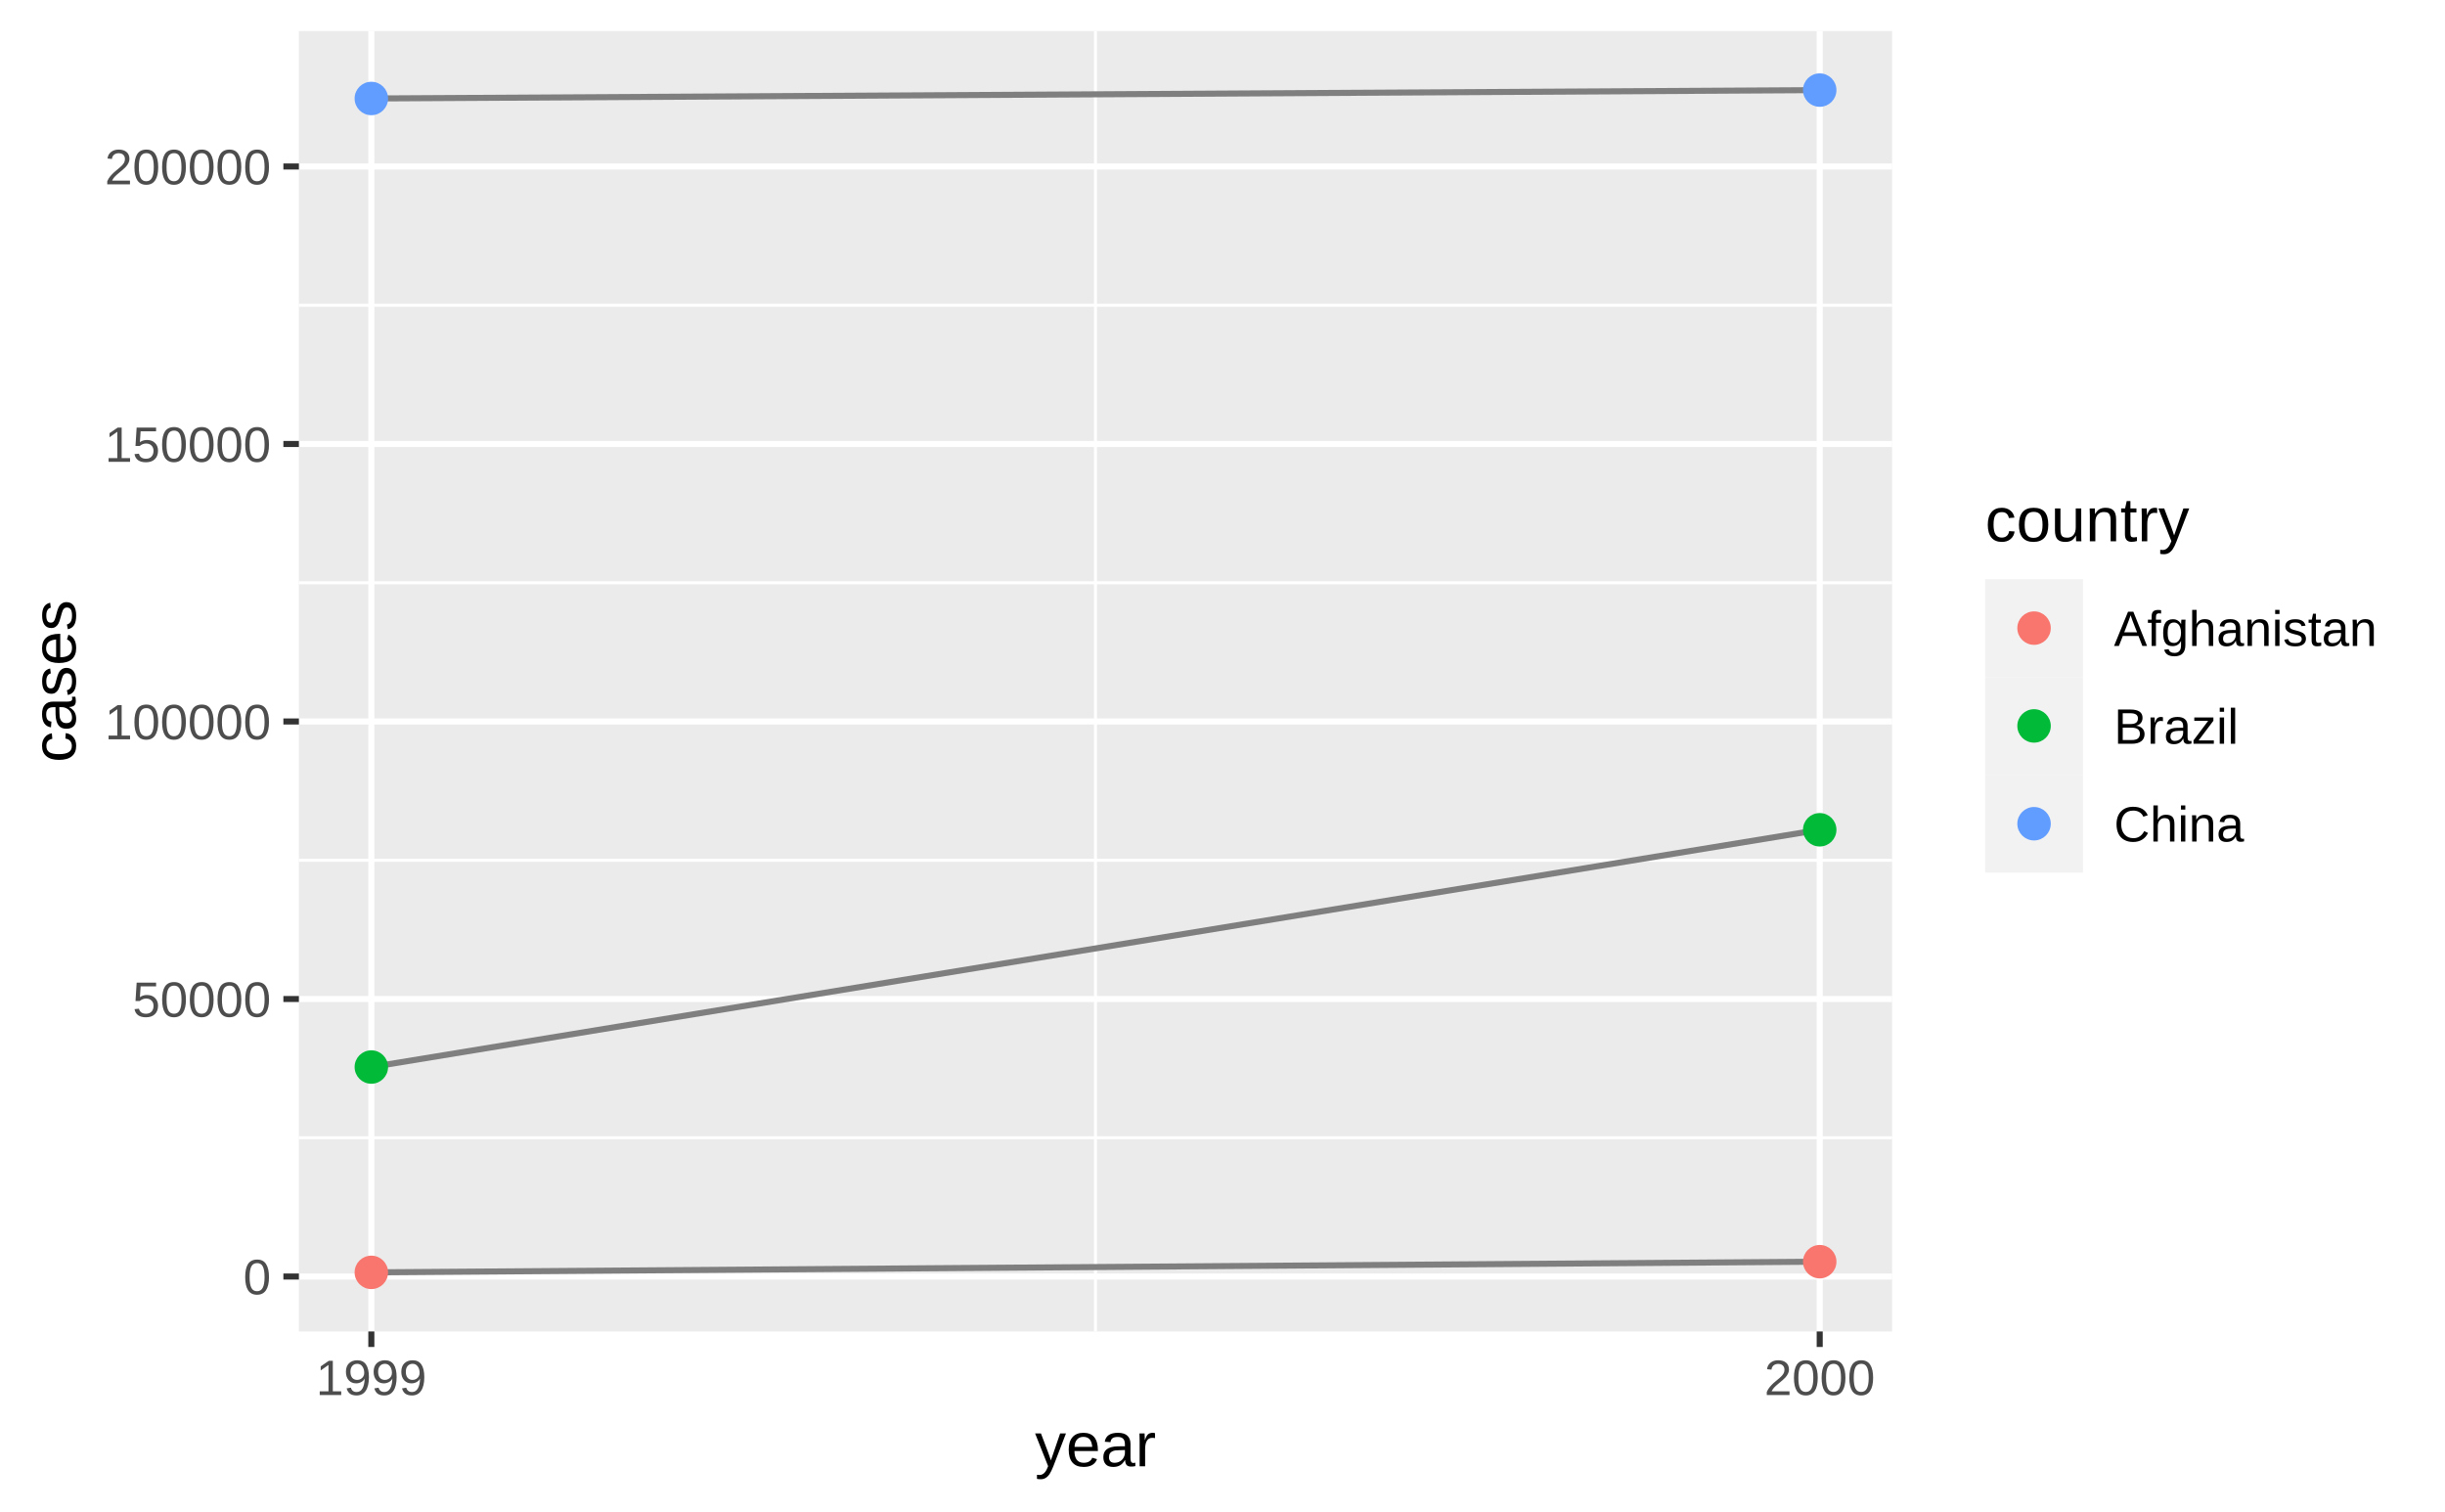
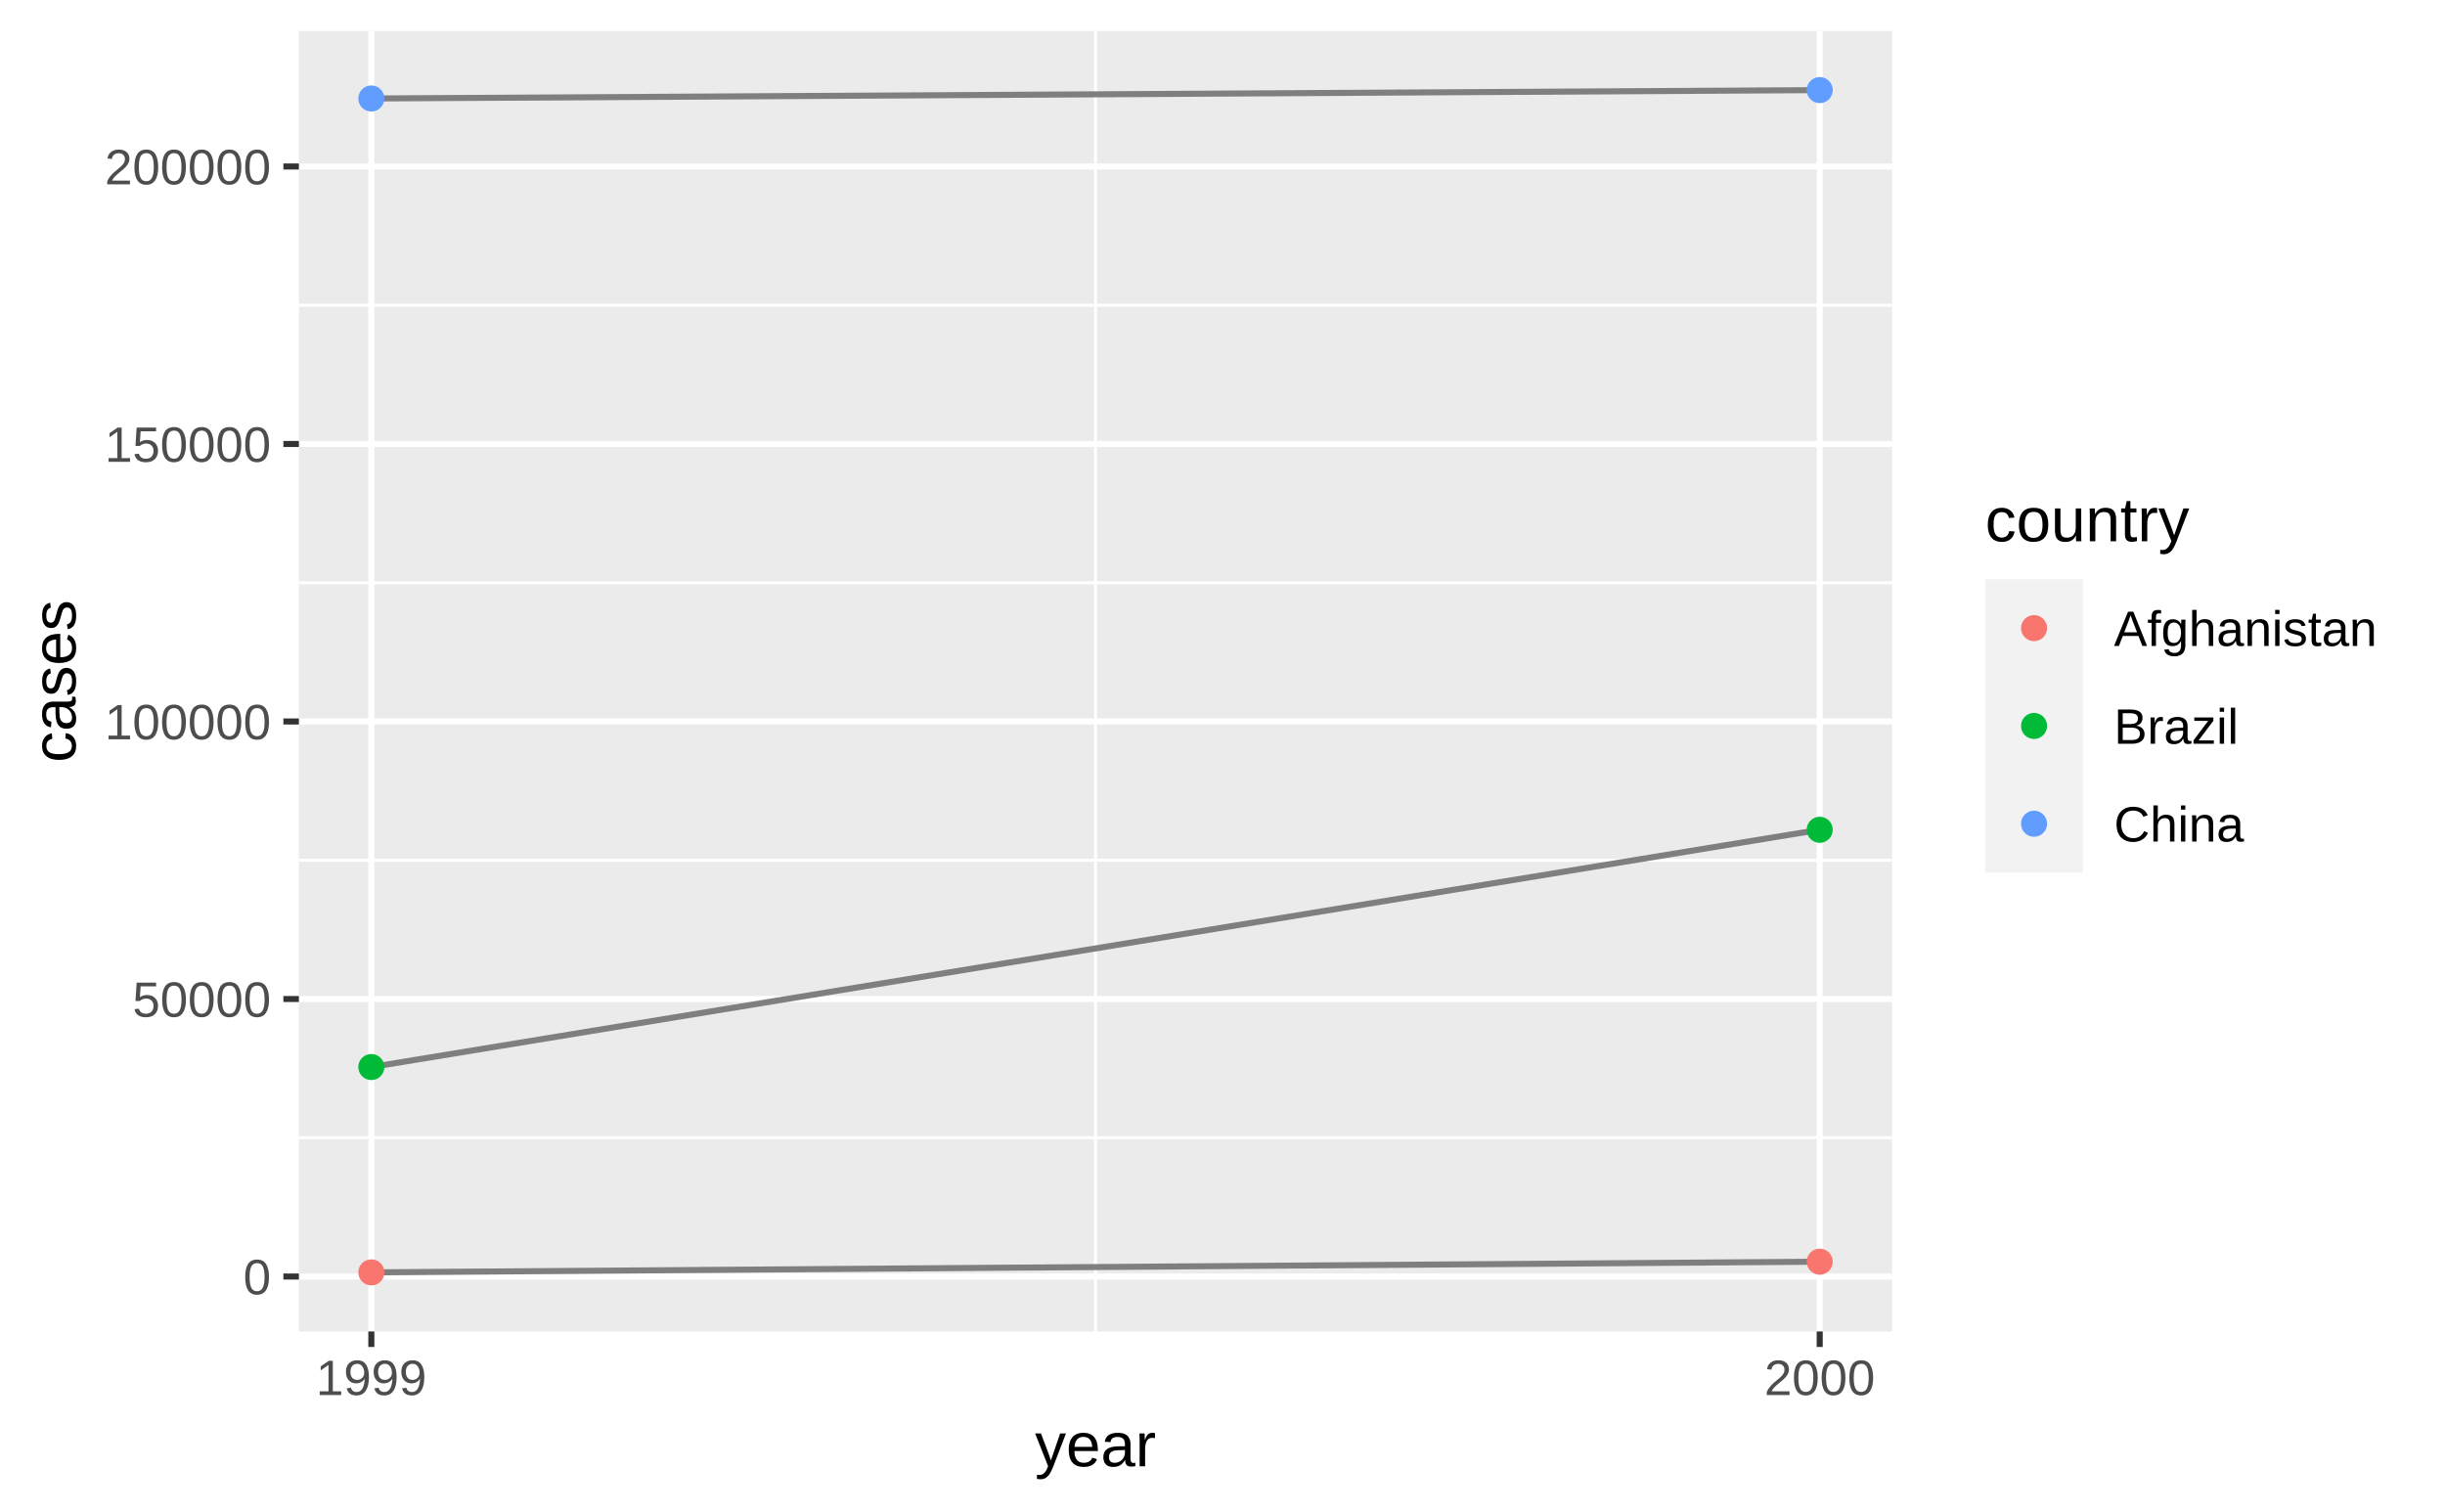
<svg xmlns="http://www.w3.org/2000/svg" viewBox="0 0 432.00 266.98">
  <defs>
    <style type="text/css">
    line, polyline, polygon, path, rect, circle {
      fill: none;
      stroke: #000000;
      stroke-linecap: round;
      stroke-linejoin: round;
      stroke-miterlimit: 10.00;
    }
  </style>
  </defs>
  <rect width="100%" height="100%" style="stroke: none; fill: #FFFFFF;" />
-   <rect x="0.00" y="0.00" width="432.00" height="266.98" style="stroke-width: 1.07; stroke: #FFFFFF; fill: #FFFFFF;" />
+   <rect x="0" y="0" width="432.00" height="266.98" style="stroke-width: 1.07; stroke: #FFFFFF; fill: #FFFFFF;" />
  <defs>
    <clipPath id="cpNTIuODF8MzM0LjMxfDIzNS4yNXw1LjQ4">
      <rect x="52.81" y="5.48" width="281.50" height="229.77" />
    </clipPath>
  </defs>
  <rect x="52.81" y="5.48" width="281.50" height="229.77" style="stroke-width: 1.07; stroke: none; fill: #EBEBEB;" clip-path="url(#cpNTIuODF8MzM0LjMxfDIzNS4yNXw1LjQ4)" />
  <polyline points="52.81,201.02 334.31,201.02 " style="stroke-width: 0.53; stroke: #FFFFFF; stroke-linecap: butt;" clip-path="url(#cpNTIuODF8MzM0LjMxfDIzNS4yNXw1LjQ4)" />
  <polyline points="52.81,151.99 334.31,151.99 " style="stroke-width: 0.53; stroke: #FFFFFF; stroke-linecap: butt;" clip-path="url(#cpNTIuODF8MzM0LjMxfDIzNS4yNXw1LjQ4)" />
  <polyline points="52.81,102.97 334.31,102.97 " style="stroke-width: 0.53; stroke: #FFFFFF; stroke-linecap: butt;" clip-path="url(#cpNTIuODF8MzM0LjMxfDIzNS4yNXw1LjQ4)" />
  <polyline points="52.81,53.94 334.31,53.94 " style="stroke-width: 0.53; stroke: #FFFFFF; stroke-linecap: butt;" clip-path="url(#cpNTIuODF8MzM0LjMxfDIzNS4yNXw1LjQ4)" />
  <polyline points="193.56,235.25 193.56,5.48 " style="stroke-width: 0.53; stroke: #FFFFFF; stroke-linecap: butt;" clip-path="url(#cpNTIuODF8MzM0LjMxfDIzNS4yNXw1LjQ4)" />
  <polyline points="52.81,225.54 334.31,225.54 " style="stroke-width: 1.07; stroke: #FFFFFF; stroke-linecap: butt;" clip-path="url(#cpNTIuODF8MzM0LjMxfDIzNS4yNXw1LjQ4)" />
  <polyline points="52.81,176.51 334.31,176.51 " style="stroke-width: 1.07; stroke: #FFFFFF; stroke-linecap: butt;" clip-path="url(#cpNTIuODF8MzM0LjMxfDIzNS4yNXw1LjQ4)" />
  <polyline points="52.81,127.48 334.31,127.48 " style="stroke-width: 1.07; stroke: #FFFFFF; stroke-linecap: butt;" clip-path="url(#cpNTIuODF8MzM0LjMxfDIzNS4yNXw1LjQ4)" />
  <polyline points="52.81,78.45 334.31,78.45 " style="stroke-width: 1.07; stroke: #FFFFFF; stroke-linecap: butt;" clip-path="url(#cpNTIuODF8MzM0LjMxfDIzNS4yNXw1LjQ4)" />
  <polyline points="52.81,29.42 334.31,29.42 " style="stroke-width: 1.07; stroke: #FFFFFF; stroke-linecap: butt;" clip-path="url(#cpNTIuODF8MzM0LjMxfDIzNS4yNXw1LjQ4)" />
  <polyline points="65.61,235.25 65.61,5.48 " style="stroke-width: 1.07; stroke: #FFFFFF; stroke-linecap: butt;" clip-path="url(#cpNTIuODF8MzM0LjMxfDIzNS4yNXw1LjQ4)" />
  <polyline points="321.52,235.25 321.52,5.48 " style="stroke-width: 1.07; stroke: #FFFFFF; stroke-linecap: butt;" clip-path="url(#cpNTIuODF8MzM0LjMxfDIzNS4yNXw1LjQ4)" />
  <polyline points="65.61,224.81 321.52,222.92 " style="stroke-width: 1.07; stroke: #7F7F7F; stroke-linecap: butt;" clip-path="url(#cpNTIuODF8MzM0LjMxfDIzNS4yNXw1LjQ4)" />
  <polyline points="65.61,188.53 321.52,146.61 " style="stroke-width: 1.07; stroke: #7F7F7F; stroke-linecap: butt;" clip-path="url(#cpNTIuODF8MzM0LjMxfDIzNS4yNXw1LjQ4)" />
  <polyline points="65.61,17.40 321.52,15.92 " style="stroke-width: 1.07; stroke: #7F7F7F; stroke-linecap: butt;" clip-path="url(#cpNTIuODF8MzM0LjMxfDIzNS4yNXw1LjQ4)" />
-   <circle cx="65.61" cy="224.81" r="1.95pt" style="stroke-width: 0.71; stroke: #F8766D; fill: #F8766D;" clip-path="url(#cpNTIuODF8MzM0LjMxfDIzNS4yNXw1LjQ4)" />
-   <circle cx="321.52" cy="222.92" r="1.95pt" style="stroke-width: 0.71; stroke: #F8766D; fill: #F8766D;" clip-path="url(#cpNTIuODF8MzM0LjMxfDIzNS4yNXw1LjQ4)" />
-   <circle cx="65.61" cy="188.53" r="1.95pt" style="stroke-width: 0.71; stroke: #00BA38; fill: #00BA38;" clip-path="url(#cpNTIuODF8MzM0LjMxfDIzNS4yNXw1LjQ4)" />
-   <circle cx="321.52" cy="146.61" r="1.95pt" style="stroke-width: 0.71; stroke: #00BA38; fill: #00BA38;" clip-path="url(#cpNTIuODF8MzM0LjMxfDIzNS4yNXw1LjQ4)" />
-   <circle cx="65.61" cy="17.40" r="1.95pt" style="stroke-width: 0.71; stroke: #619CFF; fill: #619CFF;" clip-path="url(#cpNTIuODF8MzM0LjMxfDIzNS4yNXw1LjQ4)" />
-   <circle cx="321.52" cy="15.92" r="1.95pt" style="stroke-width: 0.71; stroke: #619CFF; fill: #619CFF;" clip-path="url(#cpNTIuODF8MzM0LjMxfDIzNS4yNXw1LjQ4)" />
+   <circle cx="65.61" cy="224.81" r="1.95" style="stroke-width: 0.71; stroke: #F8766D; fill: #F8766D;" clip-path="url(#cpNTIuODF8MzM0LjMxfDIzNS4yNXw1LjQ4)" />
+   <circle cx="321.52" cy="222.92" r="1.95" style="stroke-width: 0.71; stroke: #F8766D; fill: #F8766D;" clip-path="url(#cpNTIuODF8MzM0LjMxfDIzNS4yNXw1LjQ4)" />
+   <circle cx="65.61" cy="188.53" r="1.95" style="stroke-width: 0.71; stroke: #00BA38; fill: #00BA38;" clip-path="url(#cpNTIuODF8MzM0LjMxfDIzNS4yNXw1LjQ4)" />
+   <circle cx="321.52" cy="146.61" r="1.95" style="stroke-width: 0.71; stroke: #00BA38; fill: #00BA38;" clip-path="url(#cpNTIuODF8MzM0LjMxfDIzNS4yNXw1LjQ4)" />
+   <circle cx="65.61" cy="17.40" r="1.95" style="stroke-width: 0.71; stroke: #619CFF; fill: #619CFF;" clip-path="url(#cpNTIuODF8MzM0LjMxfDIzNS4yNXw1LjQ4)" />
+   <circle cx="321.52" cy="15.92" r="1.95" style="stroke-width: 0.71; stroke: #619CFF; fill: #619CFF;" clip-path="url(#cpNTIuODF8MzM0LjMxfDIzNS4yNXw1LjQ4)" />
  <defs>
    <clipPath id="cpMC4wMHw0MzIuMDB8MjY2Ljk4fDAuMDA=">
      <rect x="0.00" y="0.00" width="432.00" height="266.98" />
    </clipPath>
  </defs>
  <g clip-path="url(#cpMC4wMHw0MzIuMDB8MjY2Ljk4fDAuMDA=)">
    <text x="42.98" y="228.69" style="font-size: 8.80px; fill: #4D4D4D; font-family: Arial;" textLength="4.89px" lengthAdjust="spacingAndGlyphs">0</text>
  </g>
  <g clip-path="url(#cpMC4wMHw0MzIuMDB8MjY2Ljk4fDAuMDA=)">
    <text x="23.41" y="179.66" style="font-size: 8.80px; fill: #4D4D4D; font-family: Arial;" textLength="24.47px" lengthAdjust="spacingAndGlyphs">50000</text>
  </g>
  <g clip-path="url(#cpMC4wMHw0MzIuMDB8MjY2Ljk4fDAuMDA=)">
    <text x="18.51" y="130.63" style="font-size: 8.80px; fill: #4D4D4D; font-family: Arial;" textLength="29.36px" lengthAdjust="spacingAndGlyphs">100000</text>
  </g>
  <g clip-path="url(#cpMC4wMHw0MzIuMDB8MjY2Ljk4fDAuMDA=)">
    <text x="18.51" y="81.60" style="font-size: 8.80px; fill: #4D4D4D; font-family: Arial;" textLength="29.36px" lengthAdjust="spacingAndGlyphs">150000</text>
  </g>
  <g clip-path="url(#cpMC4wMHw0MzIuMDB8MjY2Ljk4fDAuMDA=)">
    <text x="18.51" y="32.57" style="font-size: 8.80px; fill: #4D4D4D; font-family: Arial;" textLength="29.36px" lengthAdjust="spacingAndGlyphs">200000</text>
  </g>
  <polyline points="50.07,225.54 52.81,225.54 " style="stroke-width: 1.07; stroke: #333333; stroke-linecap: butt;" clip-path="url(#cpMC4wMHw0MzIuMDB8MjY2Ljk4fDAuMDA=)" />
  <polyline points="50.07,176.51 52.81,176.51 " style="stroke-width: 1.07; stroke: #333333; stroke-linecap: butt;" clip-path="url(#cpMC4wMHw0MzIuMDB8MjY2Ljk4fDAuMDA=)" />
  <polyline points="50.07,127.48 52.81,127.48 " style="stroke-width: 1.07; stroke: #333333; stroke-linecap: butt;" clip-path="url(#cpMC4wMHw0MzIuMDB8MjY2Ljk4fDAuMDA=)" />
  <polyline points="50.07,78.45 52.81,78.45 " style="stroke-width: 1.07; stroke: #333333; stroke-linecap: butt;" clip-path="url(#cpMC4wMHw0MzIuMDB8MjY2Ljk4fDAuMDA=)" />
  <polyline points="50.07,29.42 52.81,29.42 " style="stroke-width: 1.07; stroke: #333333; stroke-linecap: butt;" clip-path="url(#cpMC4wMHw0MzIuMDB8MjY2Ljk4fDAuMDA=)" />
  <polyline points="65.61,237.99 65.61,235.25 " style="stroke-width: 1.07; stroke: #333333; stroke-linecap: butt;" clip-path="url(#cpMC4wMHw0MzIuMDB8MjY2Ljk4fDAuMDA=)" />
  <polyline points="321.52,237.99 321.52,235.25 " style="stroke-width: 1.07; stroke: #333333; stroke-linecap: butt;" clip-path="url(#cpMC4wMHw0MzIuMDB8MjY2Ljk4fDAuMDA=)" />
  <g clip-path="url(#cpMC4wMHw0MzIuMDB8MjY2Ljk4fDAuMDA=)">
    <text x="55.82" y="246.48" style="font-size: 8.80px; fill: #4D4D4D; font-family: Arial;" textLength="19.58px" lengthAdjust="spacingAndGlyphs">1999</text>
  </g>
  <g clip-path="url(#cpMC4wMHw0MzIuMDB8MjY2Ljk4fDAuMDA=)">
    <text x="311.73" y="246.48" style="font-size: 8.80px; fill: #4D4D4D; font-family: Arial;" textLength="19.58px" lengthAdjust="spacingAndGlyphs">2000</text>
  </g>
  <g clip-path="url(#cpMC4wMHw0MzIuMDB8MjY2Ljk4fDAuMDA=)">
    <text x="182.86" y="259.08" style="font-size: 11.00px; font-family: Arial;" textLength="21.40px" lengthAdjust="spacingAndGlyphs">year</text>
  </g>
  <g clip-path="url(#cpMC4wMHw0MzIuMDB8MjY2Ljk4fDAuMDA=)">
    <text transform="translate(13.35,134.73) rotate(-90)" style="font-size: 11.00px; font-family: Arial;" textLength="28.74px" lengthAdjust="spacingAndGlyphs">cases</text>
  </g>
  <rect x="345.27" y="81.07" width="81.25" height="78.60" style="stroke-width: 1.07; stroke: none; fill: #FFFFFF;" clip-path="url(#cpMC4wMHw0MzIuMDB8MjY2Ljk4fDAuMDA=)" />
  <g clip-path="url(#cpMC4wMHw0MzIuMDB8MjY2Ljk4fDAuMDA=)">
    <text x="350.75" y="95.64" style="font-size: 11.00px; font-family: Arial;" textLength="36.07px" lengthAdjust="spacingAndGlyphs">country</text>
  </g>
  <rect x="350.75" y="102.34" width="17.28" height="17.28" style="stroke-width: 1.07; stroke: none; fill: #F2F2F2;" clip-path="url(#cpMC4wMHw0MzIuMDB8MjY2Ljk4fDAuMDA=)" />
-   <circle cx="359.39" cy="110.98" r="1.95pt" style="stroke-width: 0.71; stroke: #F8766D; fill: #F8766D;" clip-path="url(#cpMC4wMHw0MzIuMDB8MjY2Ljk4fDAuMDA=)" />
+   <circle cx="359.39" cy="110.98" r="1.95" style="stroke-width: 0.71; stroke: #F8766D; fill: #F8766D;" clip-path="url(#cpMC4wMHw0MzIuMDB8MjY2Ljk4fDAuMDA=)" />
  <rect x="350.75" y="119.62" width="17.28" height="17.28" style="stroke-width: 1.07; stroke: none; fill: #F2F2F2;" clip-path="url(#cpMC4wMHw0MzIuMDB8MjY2Ljk4fDAuMDA=)" />
-   <circle cx="359.39" cy="128.26" r="1.95pt" style="stroke-width: 0.71; stroke: #00BA38; fill: #00BA38;" clip-path="url(#cpMC4wMHw0MzIuMDB8MjY2Ljk4fDAuMDA=)" />
+   <circle cx="359.39" cy="128.26" r="1.95" style="stroke-width: 0.71; stroke: #00BA38; fill: #00BA38;" clip-path="url(#cpMC4wMHw0MzIuMDB8MjY2Ljk4fDAuMDA=)" />
  <rect x="350.75" y="136.90" width="17.28" height="17.28" style="stroke-width: 1.07; stroke: none; fill: #F2F2F2;" clip-path="url(#cpMC4wMHw0MzIuMDB8MjY2Ljk4fDAuMDA=)" />
-   <circle cx="359.39" cy="145.54" r="1.95pt" style="stroke-width: 0.71; stroke: #619CFF; fill: #619CFF;" clip-path="url(#cpMC4wMHw0MzIuMDB8MjY2Ljk4fDAuMDA=)" />
+   <circle cx="359.39" cy="145.54" r="1.95" style="stroke-width: 0.71; stroke: #619CFF; fill: #619CFF;" clip-path="url(#cpMC4wMHw0MzIuMDB8MjY2Ljk4fDAuMDA=)" />
  <g clip-path="url(#cpMC4wMHw0MzIuMDB8MjY2Ljk4fDAuMDA=)">
    <text x="373.51" y="114.13" style="font-size: 8.80px; font-family: Arial;" textLength="46.48px" lengthAdjust="spacingAndGlyphs">Afghanistan</text>
  </g>
  <g clip-path="url(#cpMC4wMHw0MzIuMDB8MjY2Ljk4fDAuMDA=)">
    <text x="373.51" y="131.41" style="font-size: 8.80px; font-family: Arial;" textLength="22.00px" lengthAdjust="spacingAndGlyphs">Brazil</text>
  </g>
  <g clip-path="url(#cpMC4wMHw0MzIuMDB8MjY2Ljk4fDAuMDA=)">
    <text x="373.51" y="148.69" style="font-size: 8.80px; font-family: Arial;" textLength="22.99px" lengthAdjust="spacingAndGlyphs">China</text>
  </g>
</svg>
